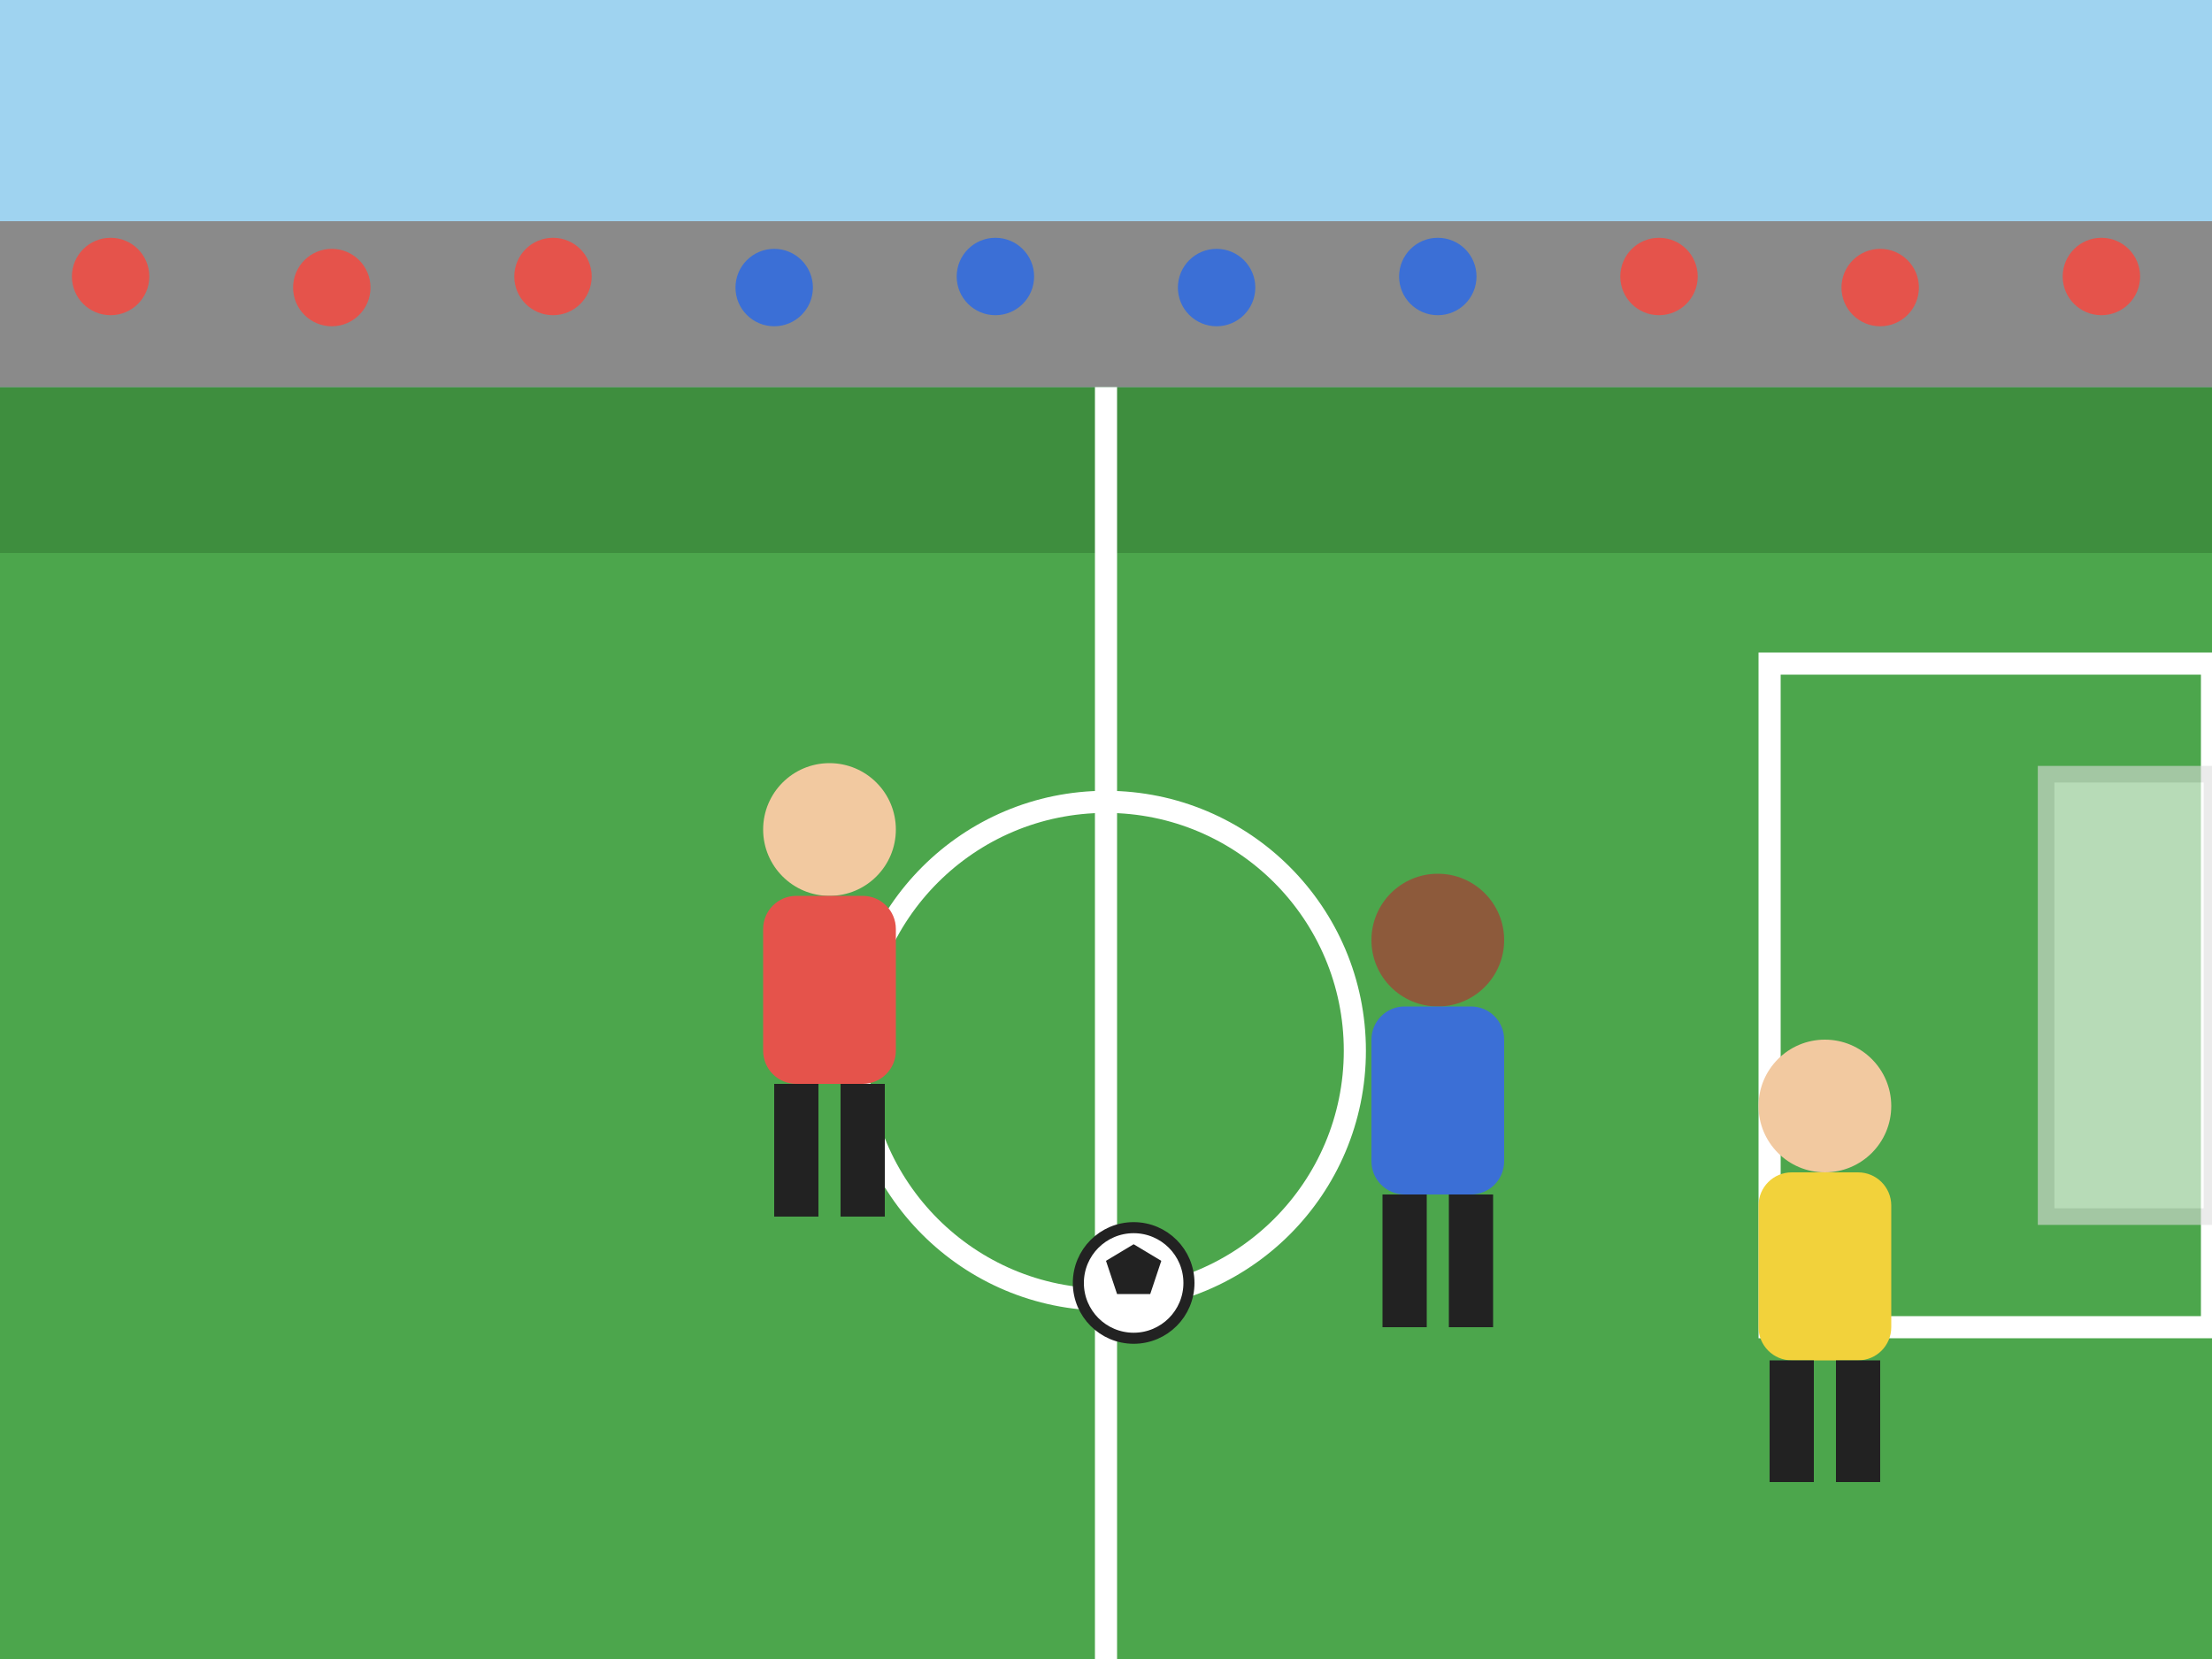
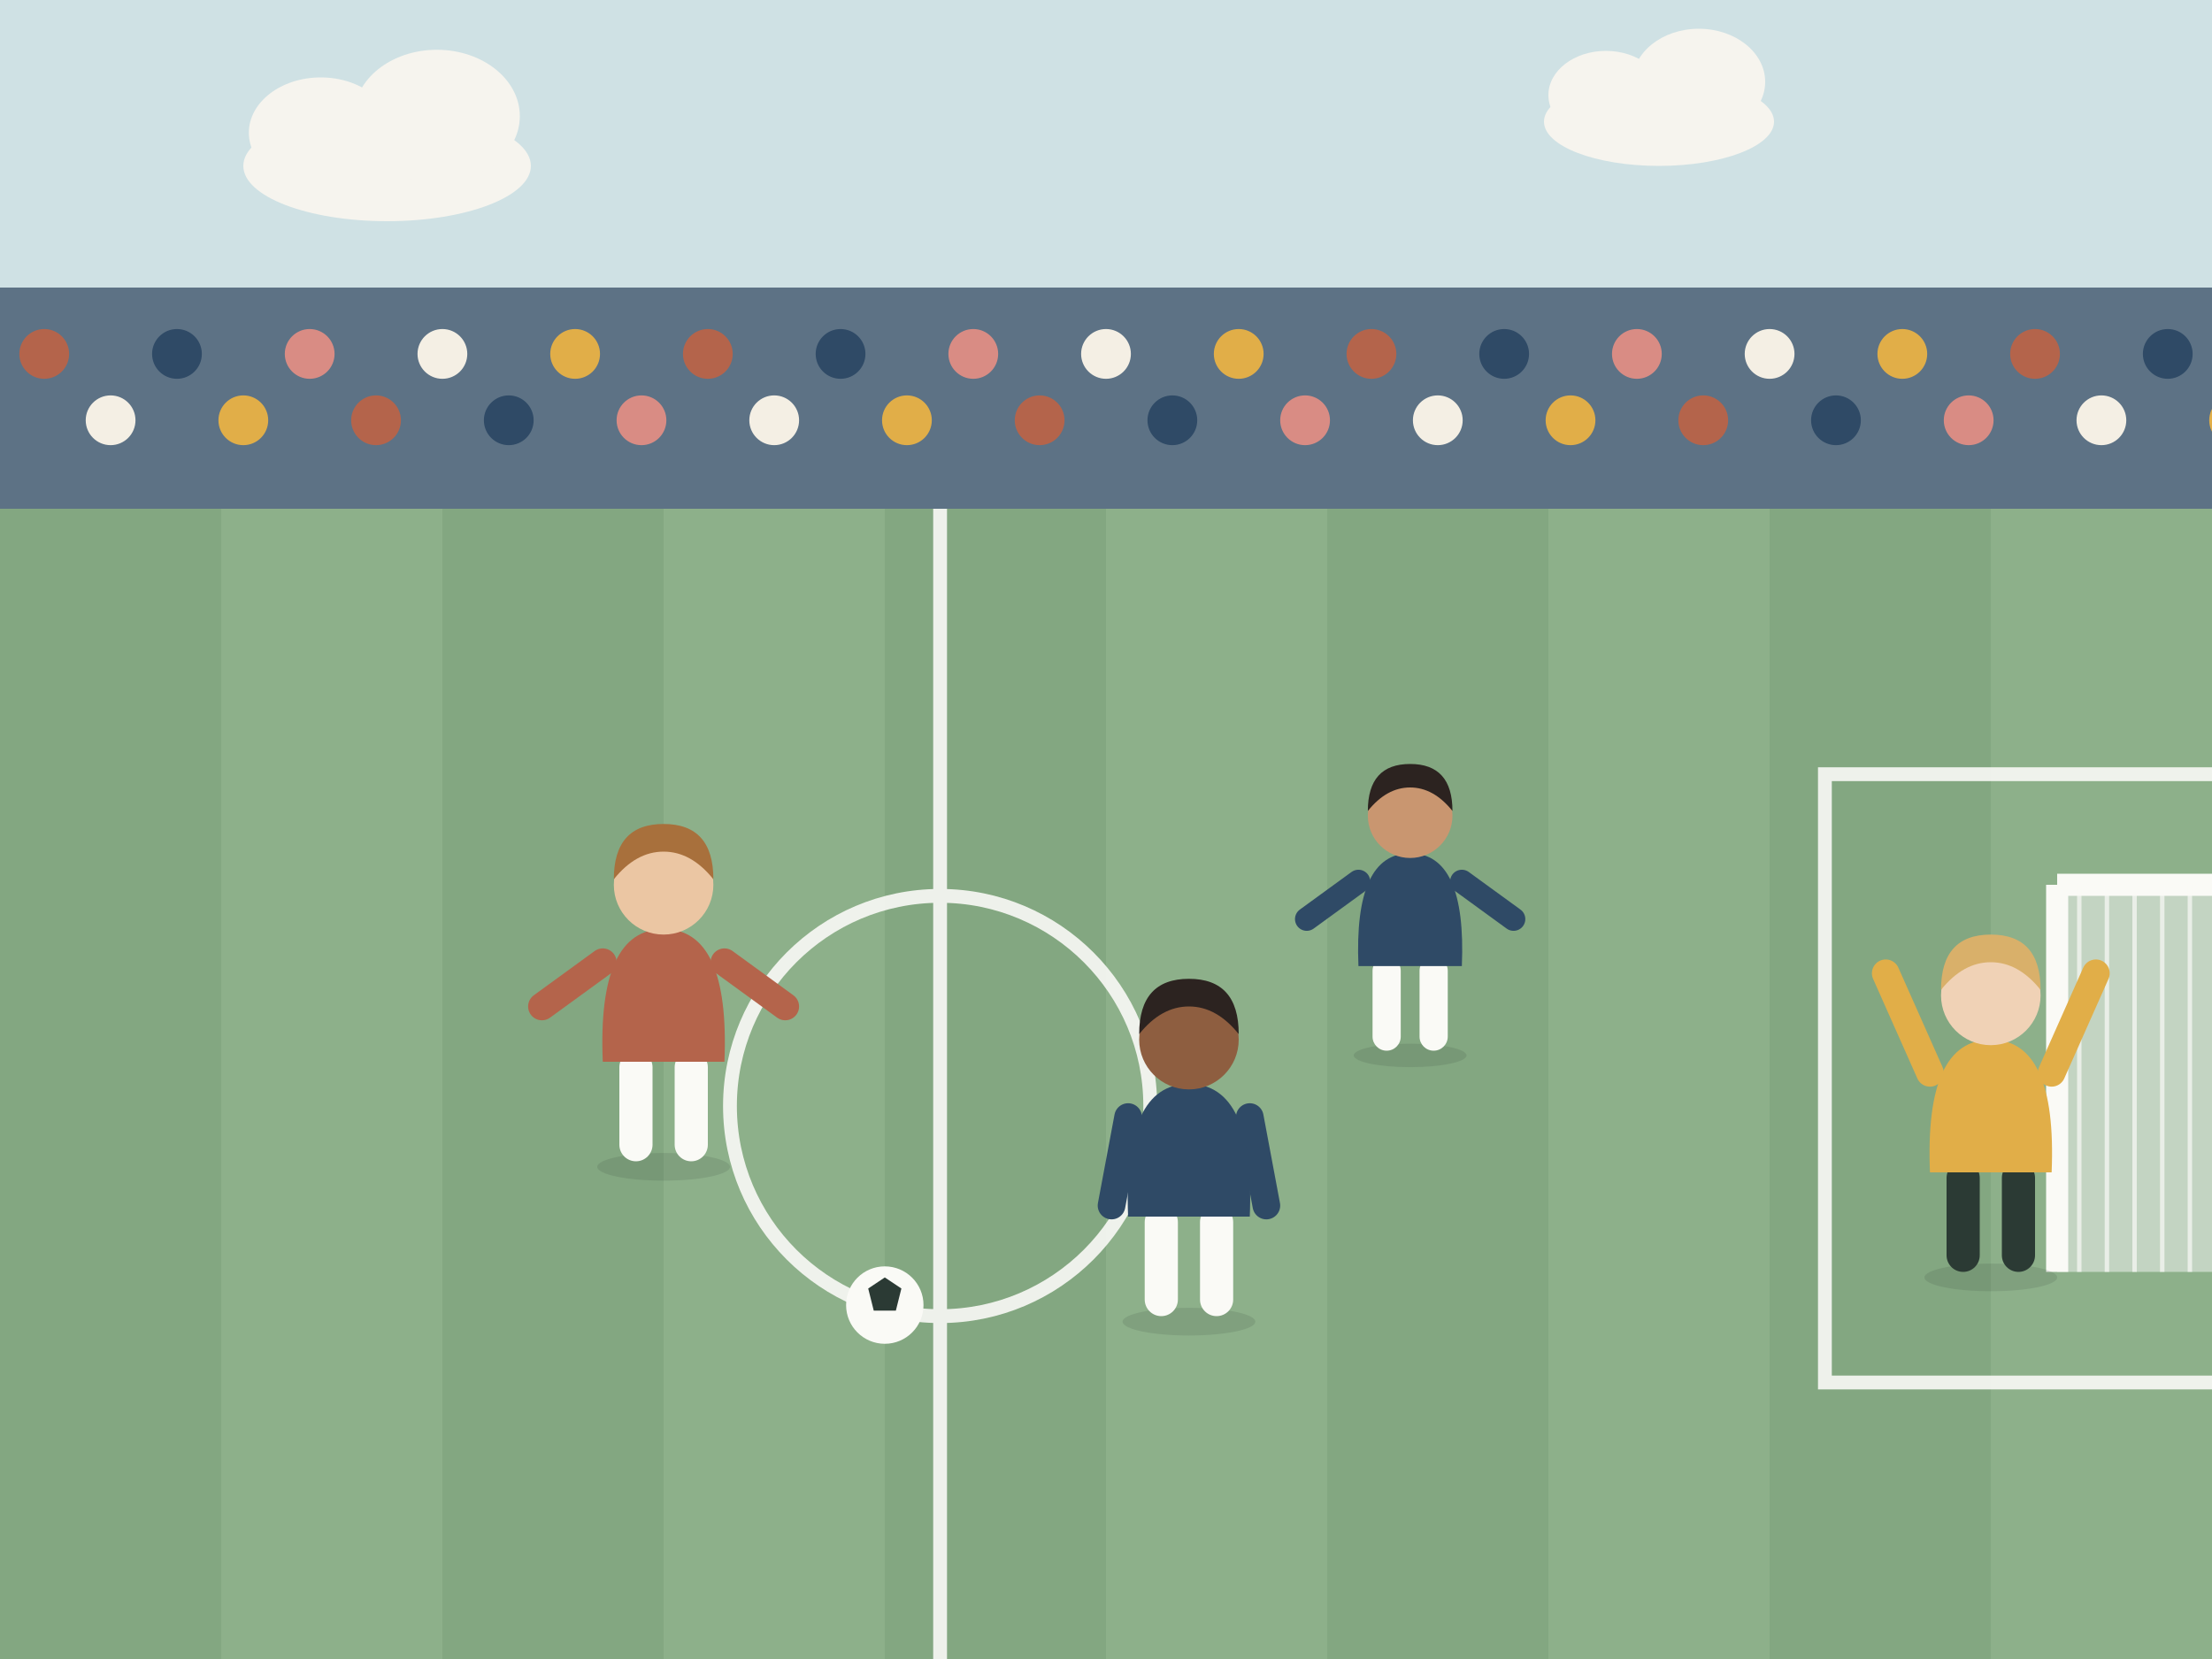
<svg xmlns="http://www.w3.org/2000/svg" viewBox="0 0 400 300">
-   <rect width="400" height="300" fill="#9FD3F0" />
-   <rect y="70" width="400" height="230" fill="#4CA64C" />
-   <rect y="70" width="400" height="30" fill="#3E8E3E" />
-   <path d="M0 40 H400 V70 H0 Z" fill="#8A8A8A" />
-   <g fill="#E5534B">
-     <circle cx="20" cy="50" r="7" />
-     <circle cx="60" cy="52" r="7" />
-     <circle cx="100" cy="50" r="7" />
-     <circle cx="300" cy="50" r="7" />
-     <circle cx="340" cy="52" r="7" />
-     <circle cx="380" cy="50" r="7" />
+   <rect width="400" height="300" fill="#CFE1E4" />
+   <rect y="0" width="400" height="70" fill="#CFE1E4" />
+   <g transform="translate(70 30) scale(1)" fill="#F6F4EE">
+     <ellipse cx="0" cy="0" rx="26" ry="10" />
+     <ellipse cx="-12" cy="-6" rx="13" ry="10" />
+     <ellipse cx="9" cy="-9" rx="15" ry="12" />
  </g>
-   <g fill="#3B6FD6">
-     <circle cx="140" cy="52" r="7" />
-     <circle cx="180" cy="50" r="7" />
-     <circle cx="220" cy="52" r="7" />
-     <circle cx="260" cy="50" r="7" />
+   <g transform="translate(300 22) scale(0.8)" fill="#F6F4EE">
+     <ellipse cx="0" cy="0" rx="26" ry="10" />
+     <ellipse cx="-12" cy="-6" rx="13" ry="10" />
+     <ellipse cx="9" cy="-9" rx="15" ry="12" />
  </g>
-   <line x1="200" y1="70" x2="200" y2="300" stroke="white" stroke-width="4" />
-   <circle cx="200" cy="190" r="45" fill="none" stroke="white" stroke-width="4" />
-   <rect x="320" y="120" width="80" height="120" fill="none" stroke="white" stroke-width="4" />
-   <rect x="370" y="140" width="30" height="80" fill="#FFFFFF" opacity="0.6" stroke="#DDD" stroke-width="3" />
-   <g>
-     <circle cx="150" cy="150" r="12" fill="#F2C9A0" />
-     <rect x="138" y="162" width="24" height="34" rx="6" fill="#E5534B" />
-     <rect x="140" y="196" width="8" height="24" fill="#222" />
-     <rect x="152" y="196" width="8" height="24" fill="#222" />
+   <rect y="52" width="400" height="40" fill="#5D7285" />
+   <circle cx="8" cy="64" r="4.5" fill="#B4644B" />
+   <circle cx="20" cy="76" r="4.5" fill="#F4EFE4" />
+   <circle cx="32" cy="64" r="4.5" fill="#2F4A66" />
+   <circle cx="44" cy="76" r="4.5" fill="#E1AE48" />
+   <circle cx="56" cy="64" r="4.5" fill="#D98C84" />
+   <circle cx="68" cy="76" r="4.5" fill="#B4644B" />
+   <circle cx="80" cy="64" r="4.5" fill="#F4EFE4" />
+   <circle cx="92" cy="76" r="4.5" fill="#2F4A66" />
+   <circle cx="104" cy="64" r="4.5" fill="#E1AE48" />
+   <circle cx="116" cy="76" r="4.5" fill="#D98C84" />
+   <circle cx="128" cy="64" r="4.5" fill="#B4644B" />
+   <circle cx="140" cy="76" r="4.5" fill="#F4EFE4" />
+   <circle cx="152" cy="64" r="4.5" fill="#2F4A66" />
+   <circle cx="164" cy="76" r="4.5" fill="#E1AE48" />
+   <circle cx="176" cy="64" r="4.5" fill="#D98C84" />
+   <circle cx="188" cy="76" r="4.5" fill="#B4644B" />
+   <circle cx="200" cy="64" r="4.5" fill="#F4EFE4" />
+   <circle cx="212" cy="76" r="4.5" fill="#2F4A66" />
+   <circle cx="224" cy="64" r="4.5" fill="#E1AE48" />
+   <circle cx="236" cy="76" r="4.5" fill="#D98C84" />
+   <circle cx="248" cy="64" r="4.5" fill="#B4644B" />
+   <circle cx="260" cy="76" r="4.5" fill="#F4EFE4" />
+   <circle cx="272" cy="64" r="4.5" fill="#2F4A66" />
+   <circle cx="284" cy="76" r="4.5" fill="#E1AE48" />
+   <circle cx="296" cy="64" r="4.5" fill="#D98C84" />
+   <circle cx="308" cy="76" r="4.5" fill="#B4644B" />
+   <circle cx="320" cy="64" r="4.5" fill="#F4EFE4" />
+   <circle cx="332" cy="76" r="4.5" fill="#2F4A66" />
+   <circle cx="344" cy="64" r="4.5" fill="#E1AE48" />
+   <circle cx="356" cy="76" r="4.5" fill="#D98C84" />
+   <circle cx="368" cy="64" r="4.5" fill="#B4644B" />
+   <circle cx="380" cy="76" r="4.5" fill="#F4EFE4" />
+   <circle cx="392" cy="64" r="4.5" fill="#2F4A66" />
+   <circle cx="404" cy="76" r="4.5" fill="#E1AE48" />
+   <rect y="92" width="400" height="208" fill="#8DB08A" />
+   <rect x="0" y="92" width="40" height="208" fill="#6F9670" opacity="0.35" />
+   <rect x="80" y="92" width="40" height="208" fill="#6F9670" opacity="0.35" />
+   <rect x="160" y="92" width="40" height="208" fill="#6F9670" opacity="0.35" />
+   <rect x="240" y="92" width="40" height="208" fill="#6F9670" opacity="0.35" />
+   <rect x="320" y="92" width="40" height="208" fill="#6F9670" opacity="0.35" />
+   <g stroke="#FAFAF6" stroke-width="2.5" fill="none" opacity="0.9">
+     <line x1="170" y1="92" x2="170" y2="300" />
+     <circle cx="170" cy="200" r="38" />
+     <rect x="330" y="140" width="80" height="110" />
  </g>
  <g>
-     <circle cx="260" cy="170" r="12" fill="#8D5A3B" />
-     <rect x="248" y="182" width="24" height="34" rx="6" fill="#3B6FD6" />
-     <rect x="250" y="216" width="8" height="24" fill="#222" />
-     <rect x="262" y="216" width="8" height="24" fill="#222" />
+     <rect x="372" y="160" width="28" height="70" fill="#EEF3F1" opacity="0.55" />
+     <path d="M372 160 V230 M372 160 H400" stroke="#FAFAF6" stroke-width="4" />
+     <line x1="376" y1="160" x2="376" y2="230" stroke="#FAFAF6" stroke-width="0.8" opacity="0.7" />
+     <line x1="381" y1="160" x2="381" y2="230" stroke="#FAFAF6" stroke-width="0.8" opacity="0.7" />
+     <line x1="386" y1="160" x2="386" y2="230" stroke="#FAFAF6" stroke-width="0.8" opacity="0.7" />
+     <line x1="391" y1="160" x2="391" y2="230" stroke="#FAFAF6" stroke-width="0.8" opacity="0.7" />
+     <line x1="396" y1="160" x2="396" y2="230" stroke="#FAFAF6" stroke-width="0.8" opacity="0.7" />
+     <line x1="401" y1="160" x2="401" y2="230" stroke="#FAFAF6" stroke-width="0.8" opacity="0.7" />
  </g>
-   <g>
-     <circle cx="330" cy="200" r="12" fill="#F2C9A0" />
-     <rect x="318" y="212" width="24" height="34" rx="6" fill="#F2D23B" />
-     <rect x="320" y="246" width="8" height="22" fill="#222" />
-     <rect x="332" y="246" width="8" height="22" fill="#222" />
+   <g transform="translate(120 210) scale(1)">
+     <ellipse cx="0" cy="1" rx="12" ry="2.5" fill="rgba(43,58,52,0.14)" />
+     <rect x="-8" y="-20" width="6" height="20" rx="3" fill="#FAFAF6" />
+     <rect x="2" y="-20" width="6" height="20" rx="3" fill="#FAFAF6" />
+     <path d="M-11 -36 L-22 -28 M11 -36 L22 -28" stroke="#B4644B" stroke-width="5" stroke-linecap="round" />
+     <path d="M-11 -18 Q-12 -42 0 -42 Q12 -42 11 -18 Z" fill="#B4644B" />
+     <circle cx="0" cy="-50" r="9" fill="#EBC6A3" />
+     <path d="M-9 -51 Q-9 -61 0 -61 Q9 -61 9 -51 Q5 -56 0 -56 Q-5 -56 -9 -51 Z" fill="#A8703C" />
  </g>
-   <circle cx="205" cy="232" r="10" fill="white" stroke="#222" stroke-width="2" />
-   <path d="M200 228 l5 -3 l5 3 l-2 6 h-6 z" fill="#222" />
+   <g transform="translate(215 238) scale(1)">
+     <ellipse cx="0" cy="1" rx="12" ry="2.5" fill="rgba(43,58,52,0.14)" />
+     <rect x="-8" y="-20" width="6" height="20" rx="3" fill="#FAFAF6" />
+     <rect x="2" y="-20" width="6" height="20" rx="3" fill="#FAFAF6" />
+     <path d="M-11 -36 L-14 -20 M11 -36 L14 -20" stroke="#2F4A66" stroke-width="5" stroke-linecap="round" />
+     <path d="M-11 -18 Q-12 -42 0 -42 Q12 -42 11 -18 Z" fill="#2F4A66" />
+     <circle cx="0" cy="-50" r="9" fill="#8E5E40" />
+     <path d="M-9 -51 Q-9 -61 0 -61 Q9 -61 9 -51 Q5 -56 0 -56 Q-5 -56 -9 -51 Z" fill="#2C2320" />
+   </g>
+   <g transform="translate(255 190) scale(0.85)">
+     <ellipse cx="0" cy="1" rx="12" ry="2.5" fill="rgba(43,58,52,0.14)" />
+     <rect x="-8" y="-20" width="6" height="20" rx="3" fill="#FAFAF6" />
+     <rect x="2" y="-20" width="6" height="20" rx="3" fill="#FAFAF6" />
+     <path d="M-11 -36 L-22 -28 M11 -36 L22 -28" stroke="#2F4A66" stroke-width="5" stroke-linecap="round" />
+     <path d="M-11 -18 Q-12 -42 0 -42 Q12 -42 11 -18 Z" fill="#2F4A66" />
+     <circle cx="0" cy="-50" r="9" fill="#C99670" />
+     <path d="M-9 -51 Q-9 -61 0 -61 Q9 -61 9 -51 Q5 -56 0 -56 Q-5 -56 -9 -51 Z" fill="#2C2320" />
+   </g>
+   <g transform="translate(360 230) scale(1)">
+     <ellipse cx="0" cy="1" rx="12" ry="2.5" fill="rgba(43,58,52,0.14)" />
+     <rect x="-8" y="-20" width="6" height="20" rx="3" fill="#2B3A34" />
+     <rect x="2" y="-20" width="6" height="20" rx="3" fill="#2B3A34" />
+     <path d="M-11 -36 L-19 -54 M11 -36 L19 -54" stroke="#E1AE48" stroke-width="5" stroke-linecap="round" />
+     <path d="M-11 -18 Q-12 -42 0 -42 Q12 -42 11 -18 Z" fill="#E1AE48" />
+     <circle cx="0" cy="-50" r="9" fill="#F0D2B6" />
+     <path d="M-9 -51 Q-9 -61 0 -61 Q9 -61 9 -51 Q5 -56 0 -56 Q-5 -56 -9 -51 Z" fill="#D9B06A" />
+   </g>
+   <circle cx="160" cy="236" r="7" fill="#FAFAF6" />
+   <path d="M157 233 l3 -2 l3 2 l-1 4 h-4 z" fill="#2B3A34" />
</svg>
